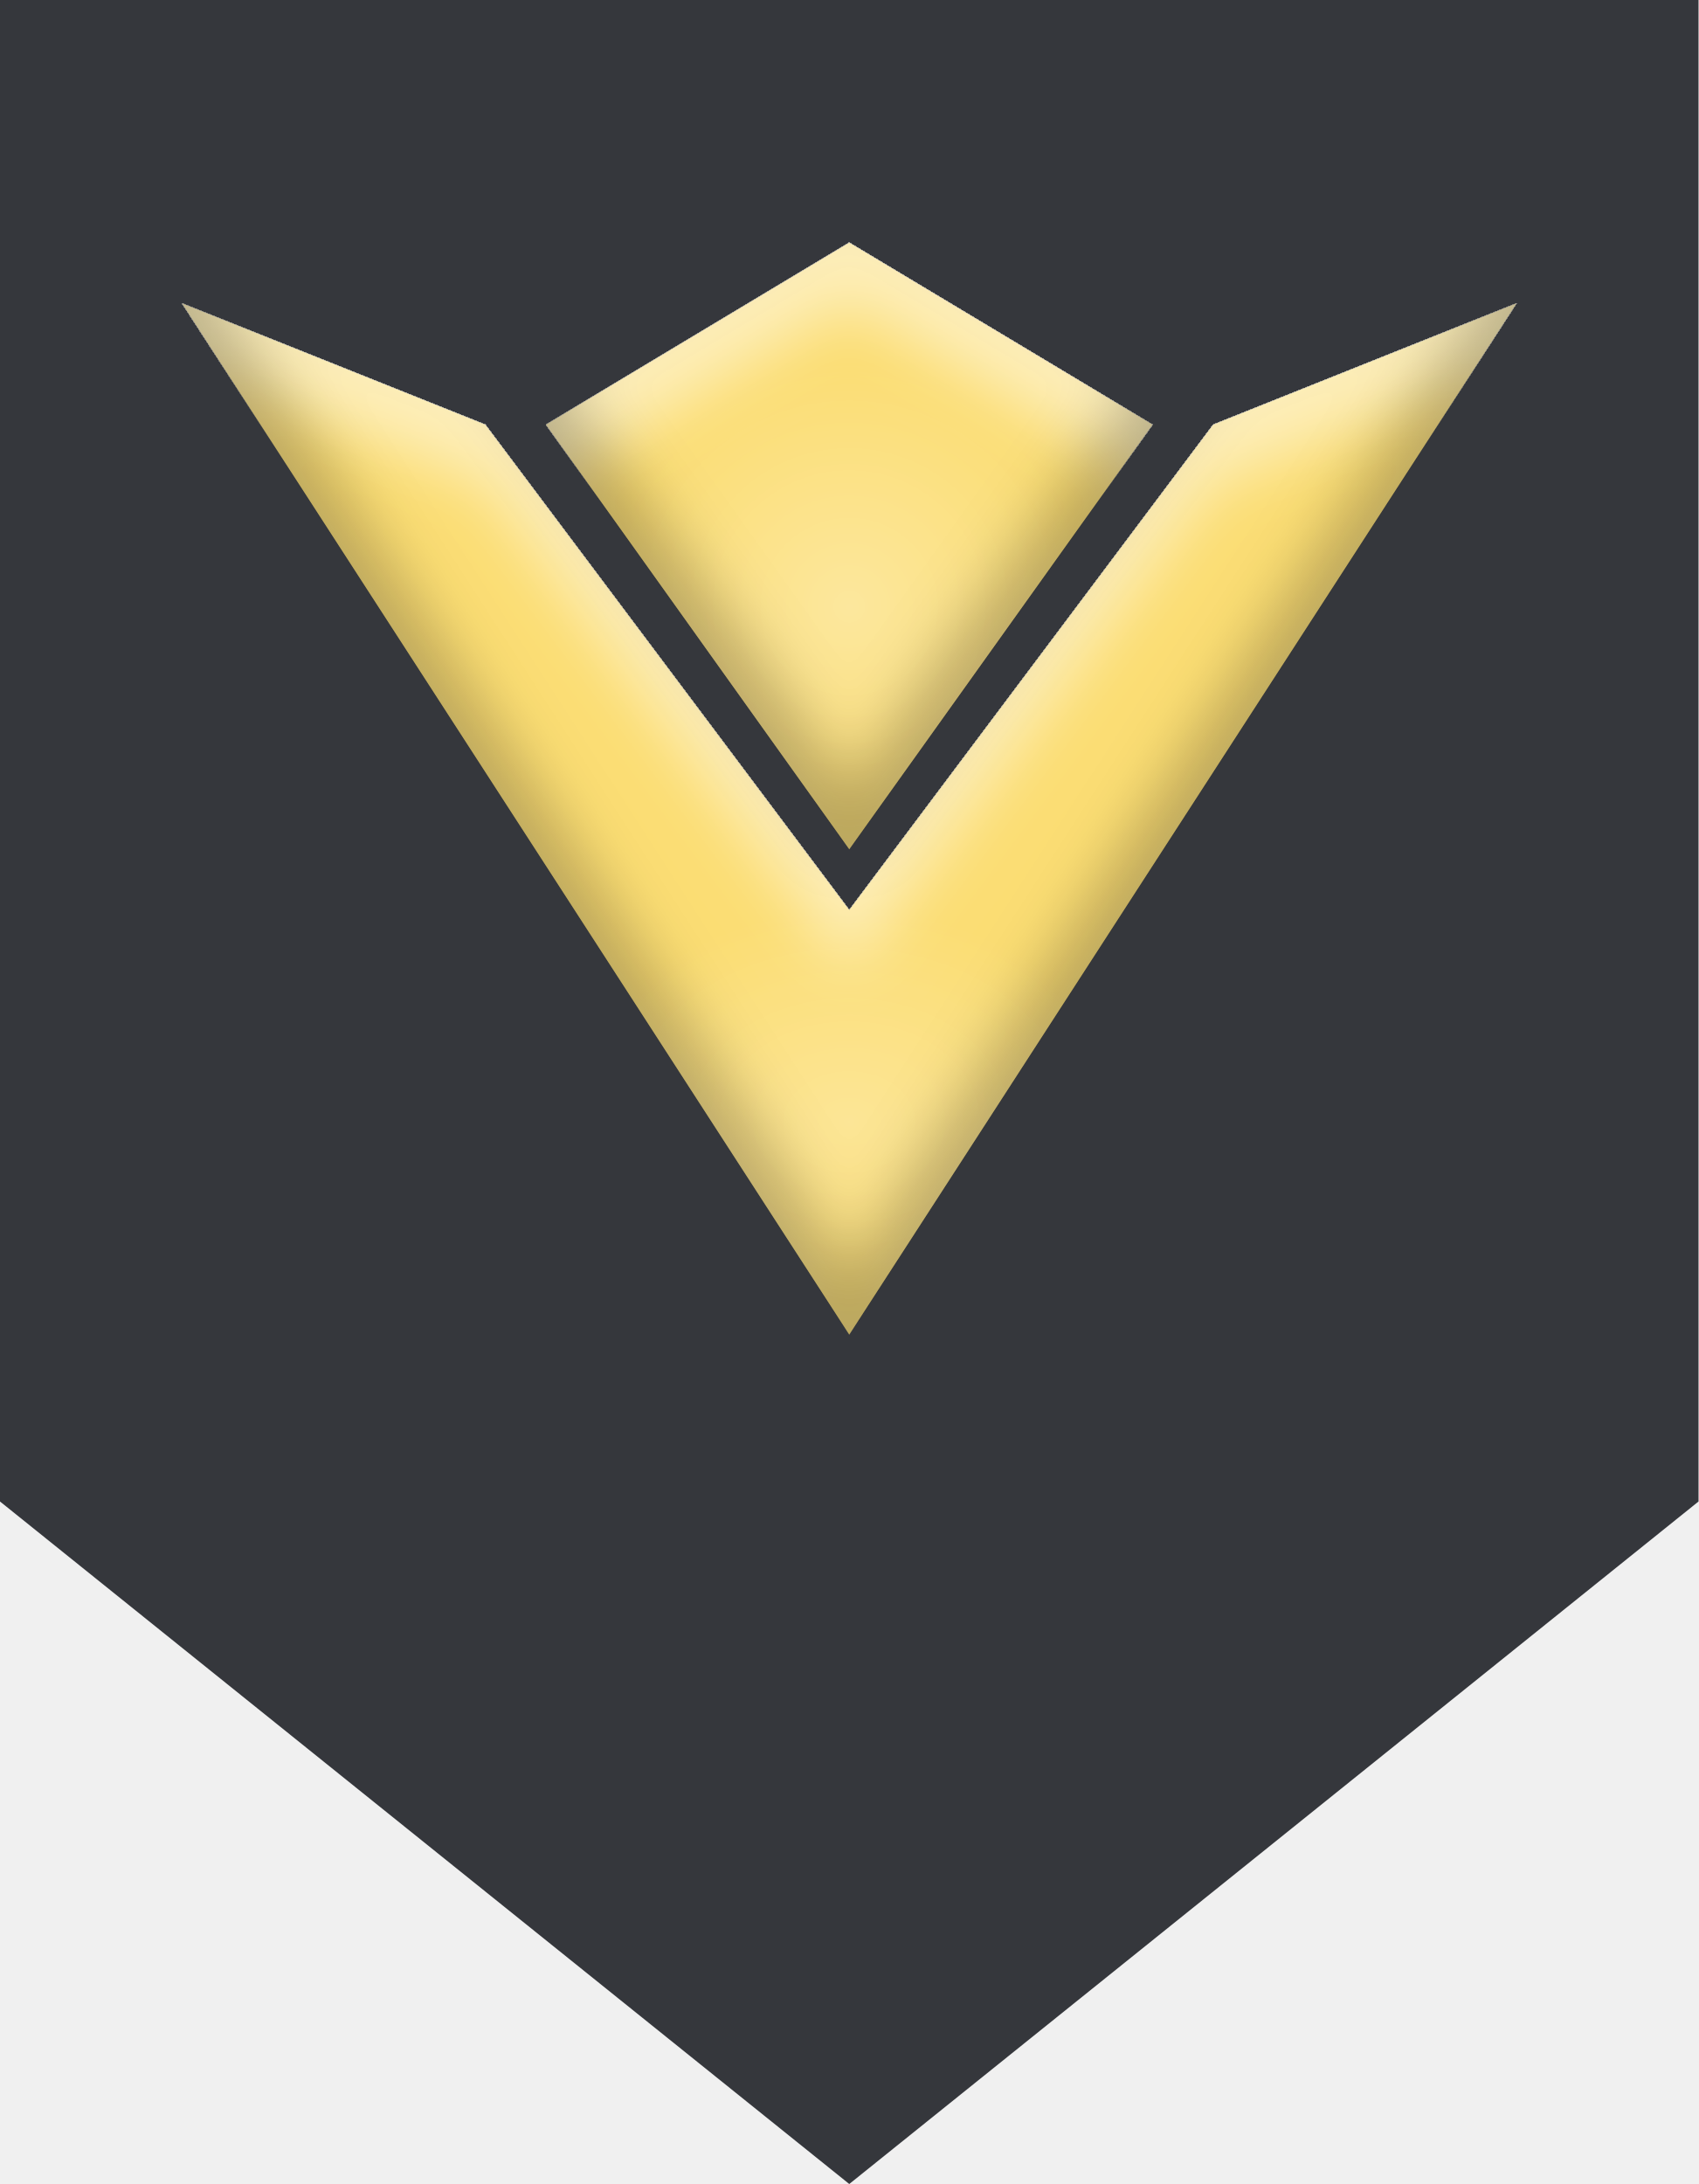
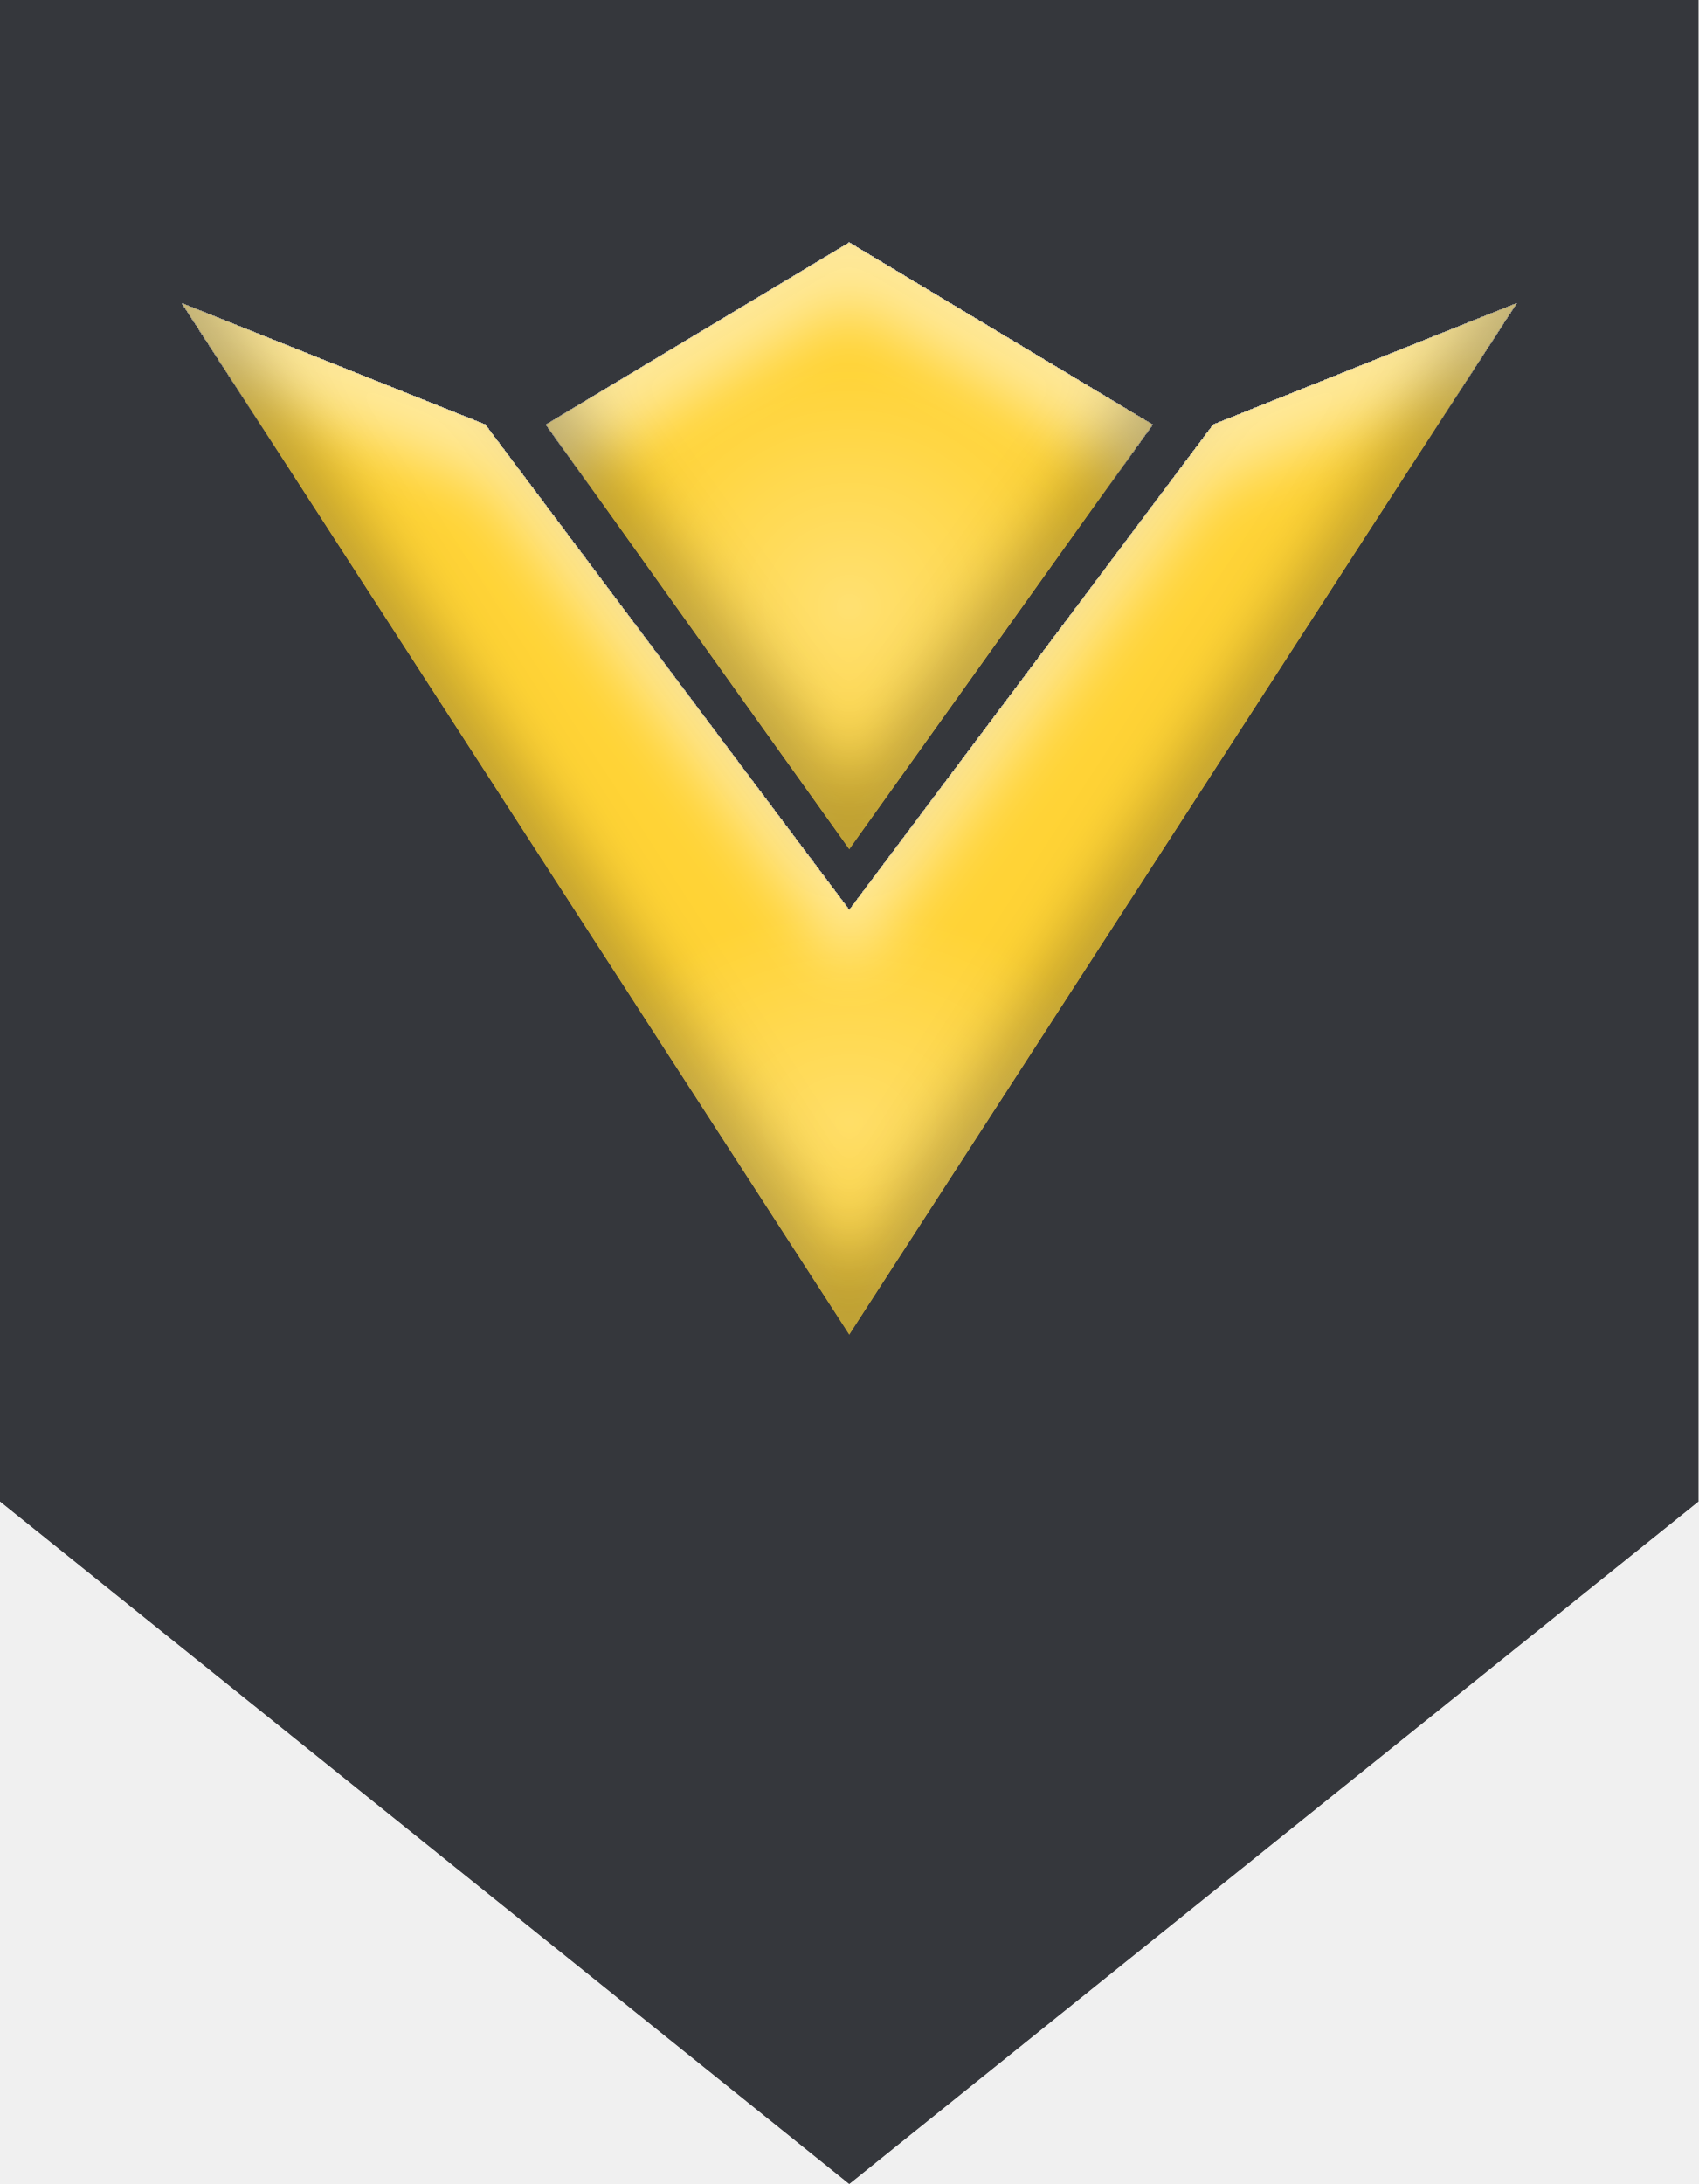
<svg xmlns="http://www.w3.org/2000/svg" width="56" height="72" viewBox="0 0 56 72" fill="none">
-   <path d="M0 0H56V49.5L28 72L0 49.5V0Z" fill="#35373C" />
-   <g filter="url(#filter0_ii_64_431)">
-     <path d="M18 14L28 8L38 14L28 28L18 14Z" fill="#FBDD73" />
-     <path d="M18 14L28 8L38 14L28 28L18 14Z" fill="url(#paint0_radial_64_431)" fill-opacity="0.3" />
-   </g>
-   <g filter="url(#filter1_ii_64_431)">
-     <path fill-rule="evenodd" clip-rule="evenodd" d="M6 10L16 14L28 30L40 14L50 10L28 44L6 10Z" fill="#FBDD73" />
-     <path fill-rule="evenodd" clip-rule="evenodd" d="M6 10L16 14L28 30L40 14L50 10L28 44L6 10Z" fill="url(#paint1_radial_64_431)" fill-opacity="0.25" />
+   <g clip-path="url(#clip0_67_504)">
+     <path d="M0 0H56V49.5L28 72L0 49.5V0Z" fill="#35373C" />
+     <g filter="url(#filter0_ii_67_504)">
+       <path d="M18 14L28 8L38 14L28 28L18 14Z" fill="#FFD335" />
+       <path d="M18 14L28 8L38 14L28 28L18 14Z" fill="url(#paint0_radial_67_504)" fill-opacity="0.3" />
+     </g>
+     <g filter="url(#filter1_ii_67_504)">
+       <path fill-rule="evenodd" clip-rule="evenodd" d="M6 10L16 14L28 30L40 14L50 10L28 44L6 10Z" fill="#FFD335" />
+       <path fill-rule="evenodd" clip-rule="evenodd" d="M6 10L16 14L28 30L40 14L50 10L28 44L6 10Z" fill="url(#paint1_radial_67_504)" fill-opacity="0.25" />
+     </g>
  </g>
  <defs>
-     <filter id="filter0_ii_64_431" x="18" y="6" width="20" height="24" filterUnits="userSpaceOnUse" color-interpolation-filters="sRGB">
+     <filter id="filter0_ii_67_504" x="18" y="6" width="20" height="24" filterUnits="userSpaceOnUse" color-interpolation-filters="sRGB">
      <feFlood flood-opacity="0" result="BackgroundImageFix" />
      <feBlend mode="normal" in="SourceGraphic" in2="BackgroundImageFix" result="shape" />
      <feColorMatrix in="SourceAlpha" type="matrix" values="0 0 0 0 0 0 0 0 0 0 0 0 0 0 0 0 0 0 127 0" result="hardAlpha" />
      <feOffset dy="2" />
      <feGaussianBlur stdDeviation="1" />
      <feComposite in2="hardAlpha" operator="arithmetic" k2="-1" k3="1" />
      <feColorMatrix type="matrix" values="0 0 0 0 1 0 0 0 0 1 0 0 0 0 1 0 0 0 0.5 0" />
-       <feBlend mode="normal" in2="shape" result="effect1_innerShadow_64_431" />
+       <feBlend mode="normal" in2="shape" result="effect1_innerShadow_67_504" />
      <feColorMatrix in="SourceAlpha" type="matrix" values="0 0 0 0 0 0 0 0 0 0 0 0 0 0 0 0 0 0 127 0" result="hardAlpha" />
      <feOffset dy="-2" />
      <feGaussianBlur stdDeviation="1" />
      <feComposite in2="hardAlpha" operator="arithmetic" k2="-1" k3="1" />
      <feColorMatrix type="matrix" values="0 0 0 0 0 0 0 0 0 0 0 0 0 0 0 0 0 0 0.25 0" />
-       <feBlend mode="normal" in2="effect1_innerShadow_64_431" result="effect2_innerShadow_64_431" />
+       <feBlend mode="normal" in2="effect1_innerShadow_67_504" result="effect2_innerShadow_67_504" />
    </filter>
-     <filter id="filter1_ii_64_431" x="6" y="8" width="44" height="38" filterUnits="userSpaceOnUse" color-interpolation-filters="sRGB">
+     <filter id="filter1_ii_67_504" x="6" y="8" width="44" height="38" filterUnits="userSpaceOnUse" color-interpolation-filters="sRGB">
      <feFlood flood-opacity="0" result="BackgroundImageFix" />
      <feBlend mode="normal" in="SourceGraphic" in2="BackgroundImageFix" result="shape" />
      <feColorMatrix in="SourceAlpha" type="matrix" values="0 0 0 0 0 0 0 0 0 0 0 0 0 0 0 0 0 0 127 0" result="hardAlpha" />
      <feOffset dy="2" />
      <feGaussianBlur stdDeviation="1" />
      <feComposite in2="hardAlpha" operator="arithmetic" k2="-1" k3="1" />
      <feColorMatrix type="matrix" values="0 0 0 0 1 0 0 0 0 1 0 0 0 0 1 0 0 0 0.5 0" />
-       <feBlend mode="normal" in2="shape" result="effect1_innerShadow_64_431" />
+       <feBlend mode="normal" in2="shape" result="effect1_innerShadow_67_504" />
      <feColorMatrix in="SourceAlpha" type="matrix" values="0 0 0 0 0 0 0 0 0 0 0 0 0 0 0 0 0 0 127 0" result="hardAlpha" />
      <feOffset dy="-2" />
      <feGaussianBlur stdDeviation="1" />
      <feComposite in2="hardAlpha" operator="arithmetic" k2="-1" k3="1" />
      <feColorMatrix type="matrix" values="0 0 0 0 0 0 0 0 0 0 0 0 0 0 0 0 0 0 0.25 0" />
-       <feBlend mode="normal" in2="effect1_innerShadow_64_431" result="effect2_innerShadow_64_431" />
+       <feBlend mode="normal" in2="effect1_innerShadow_67_504" result="effect2_innerShadow_67_504" />
    </filter>
-     <radialGradient id="paint0_radial_64_431" cx="0" cy="0" r="1" gradientUnits="userSpaceOnUse" gradientTransform="translate(28 20) rotate(90) scale(8)">
+     <radialGradient id="paint0_radial_67_504" cx="0" cy="0" r="1" gradientUnits="userSpaceOnUse" gradientTransform="translate(28 20) rotate(90) scale(8)">
      <stop stop-color="white" />
      <stop offset="1" stop-color="white" stop-opacity="0" />
    </radialGradient>
-     <radialGradient id="paint1_radial_64_431" cx="0" cy="0" r="1" gradientUnits="userSpaceOnUse" gradientTransform="translate(28 37) rotate(90) scale(7 9.05882)">
+     <radialGradient id="paint1_radial_67_504" cx="0" cy="0" r="1" gradientUnits="userSpaceOnUse" gradientTransform="translate(28 37) rotate(90) scale(7 9.05882)">
      <stop stop-color="white" />
      <stop offset="1" stop-color="white" stop-opacity="0" />
    </radialGradient>
+     <clipPath id="clip0_67_504">
+       <rect width="56" height="72" fill="white" />
+     </clipPath>
  </defs>
</svg>
